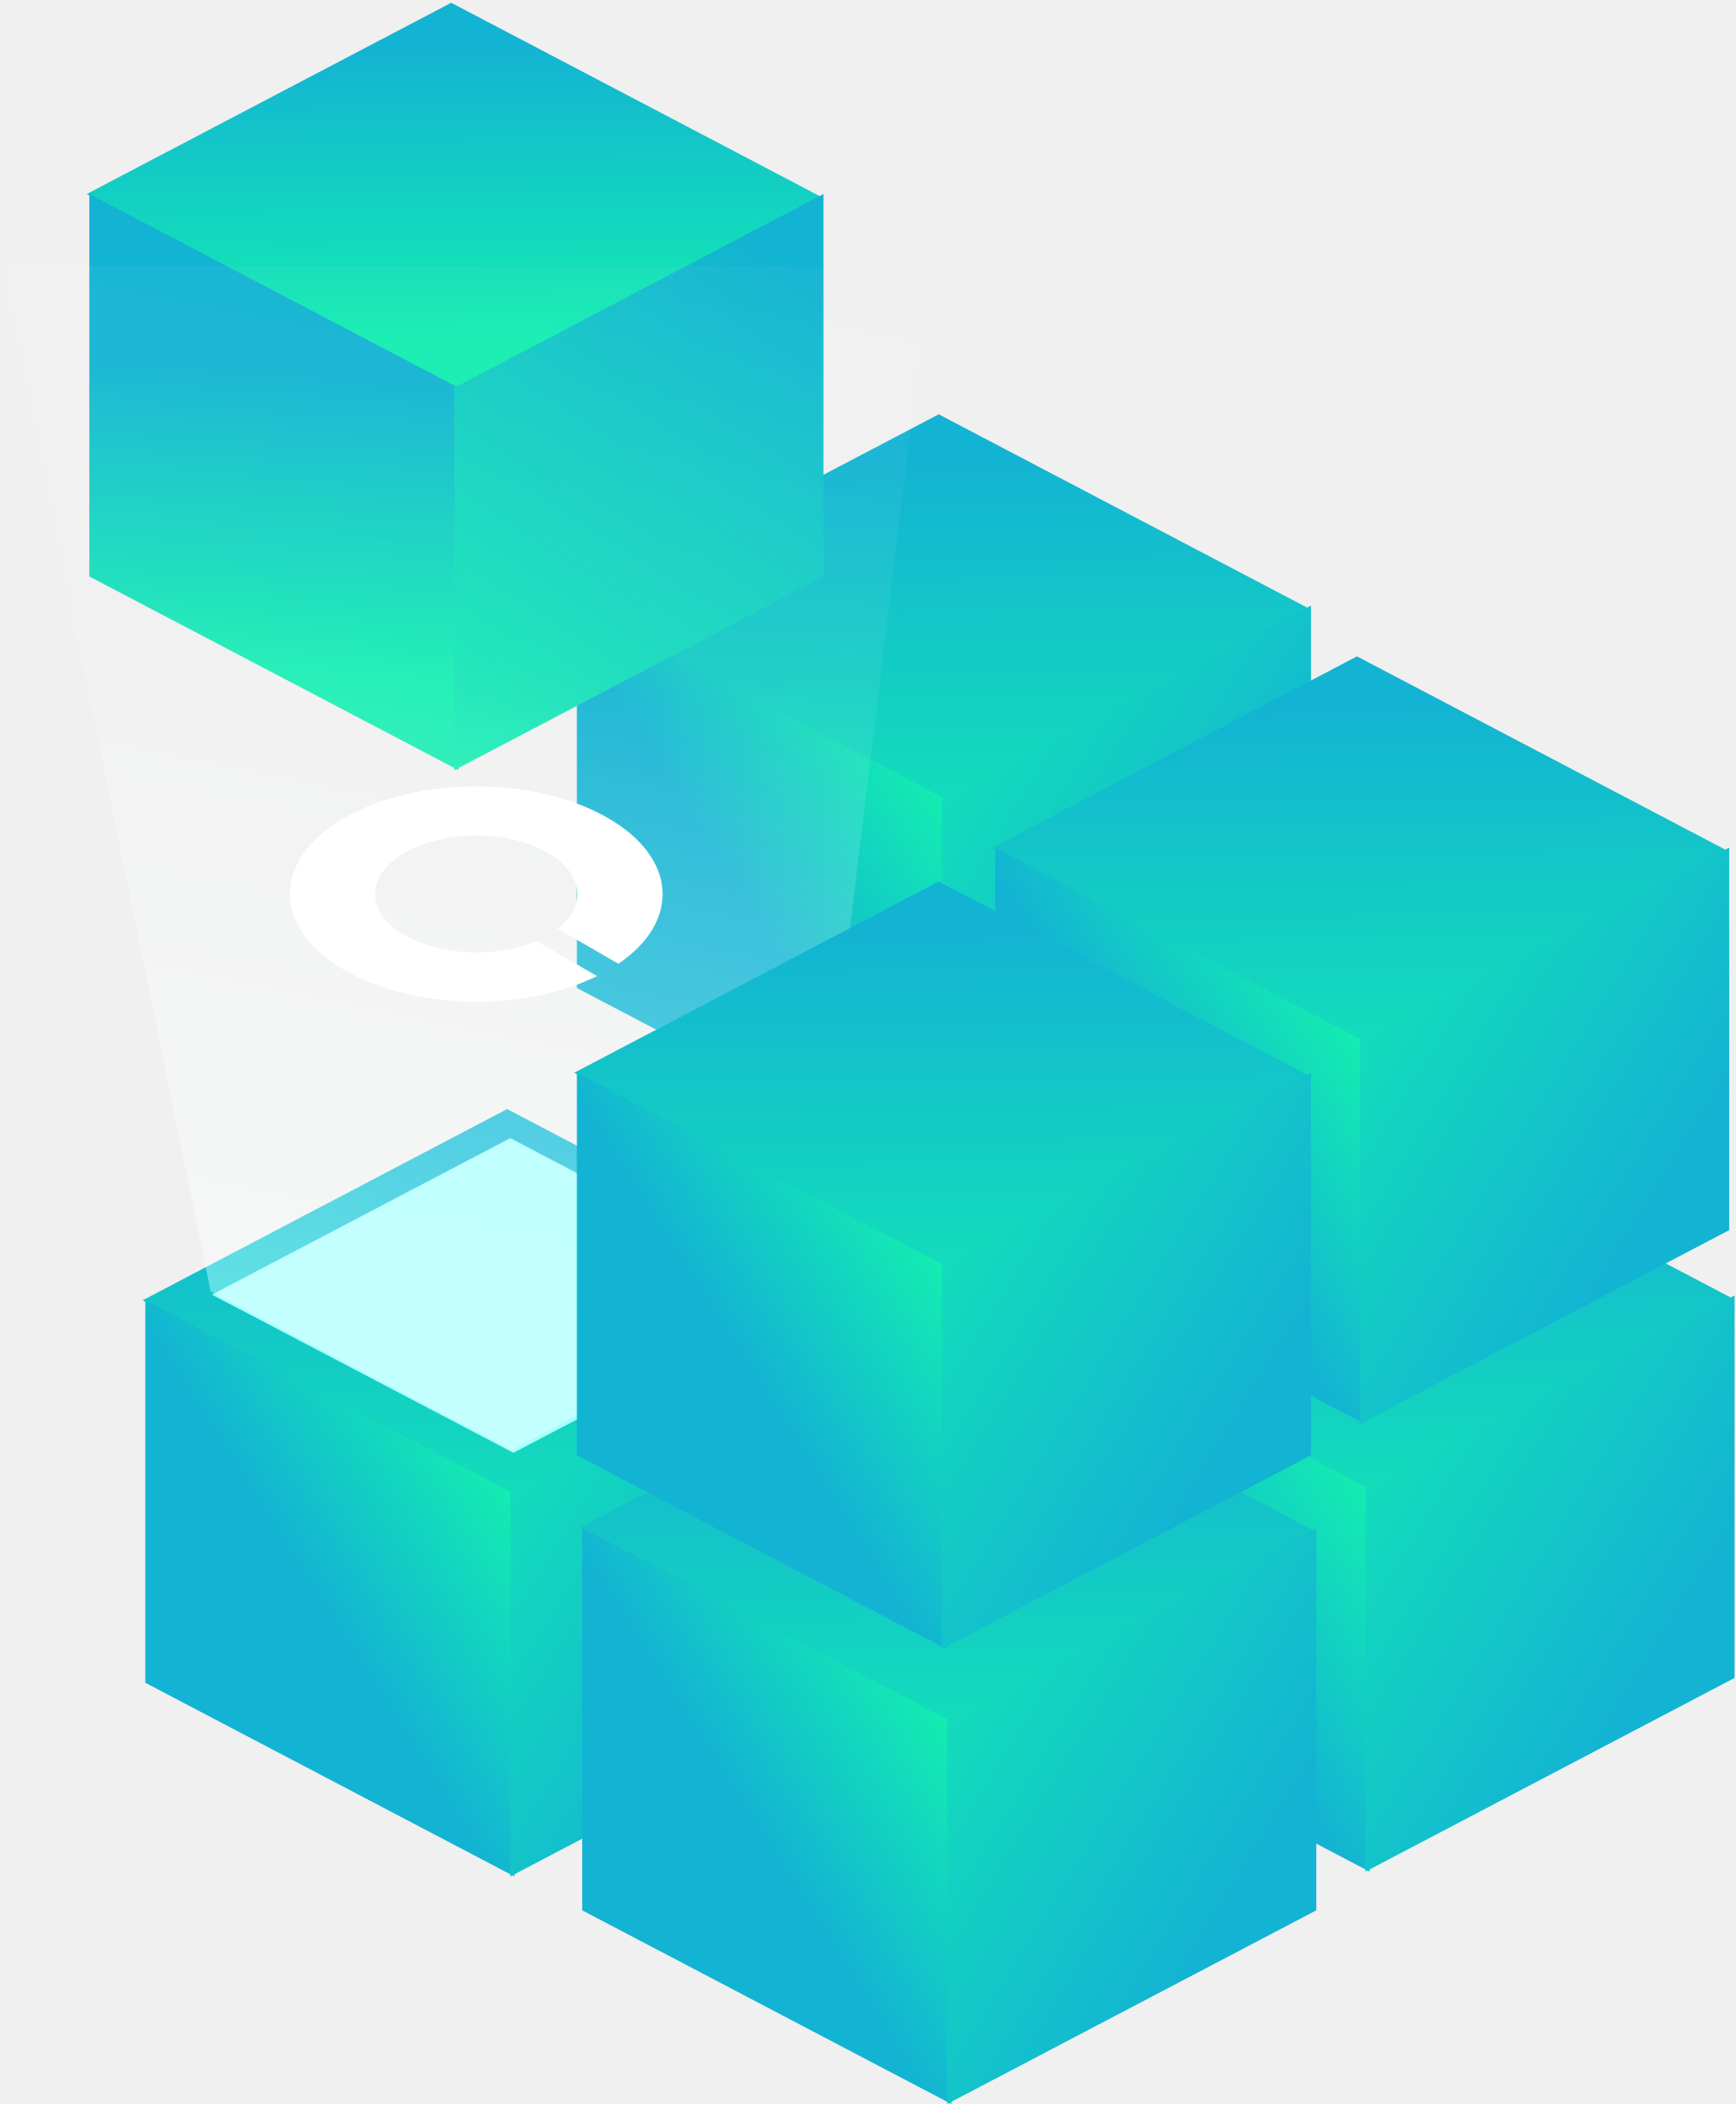
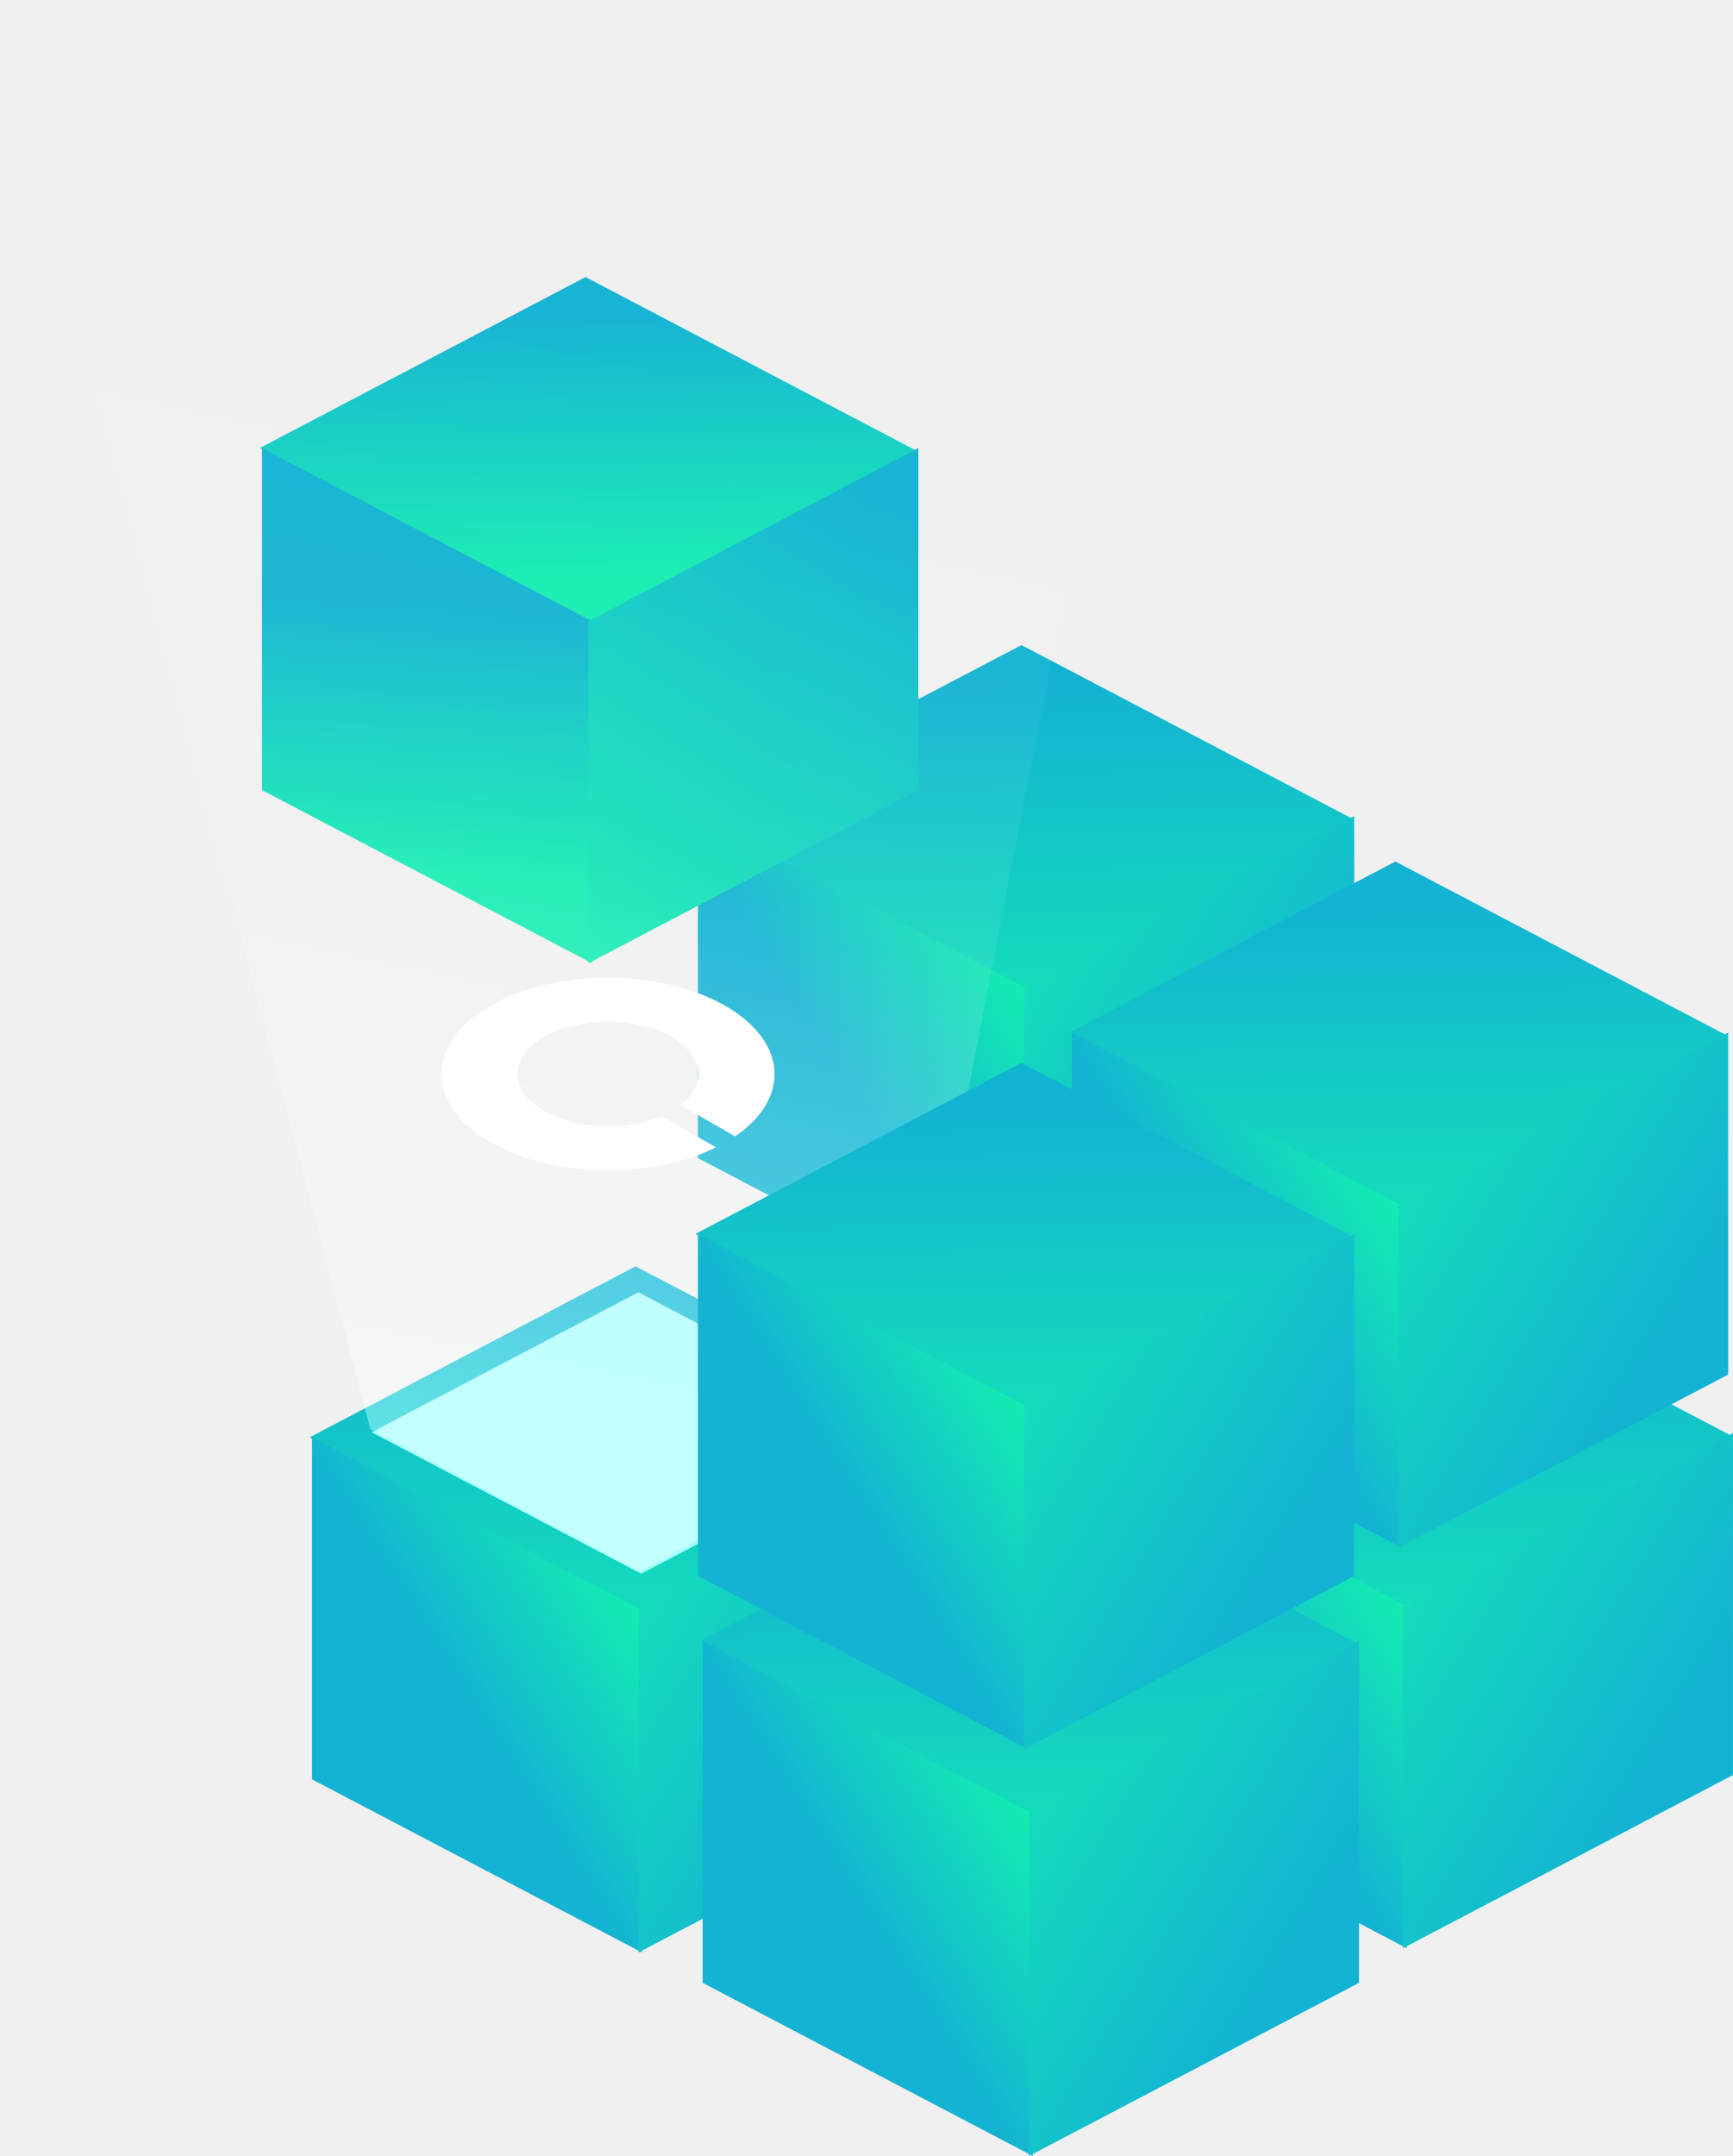
- <svg xmlns="http://www.w3.org/2000/svg" width="571" height="692" viewBox="0 0 571 692" fill="none">
-   <rect width="137.116" height="135.402" transform="matrix(0.885556 0.464533 -0.885556 0.464533 166.82 364.769)" fill="url(#paint0_linear_154_46)" />
-   <rect width="137.116" height="125.797" transform="matrix(0.885556 0.464533 0 1 47.7969 427.667)" fill="url(#paint1_linear_154_46)" />
-   <rect width="137.116" height="125.797" transform="matrix(0.885556 -0.464533 0 1 167.844 491.362)" fill="url(#paint2_linear_154_46)" />
-   <rect width="111.986" height="110.827" transform="matrix(0.885556 0.464533 -0.885556 0.464533 167.852 374.322)" fill="url(#paint3_linear_154_46)" />
-   <rect width="137.116" height="135.402" transform="matrix(0.885556 0.464533 -0.885556 0.464533 310.531 289.927)" fill="url(#paint4_linear_154_46)" />
-   <rect width="137.116" height="125.797" transform="matrix(0.885556 0.464533 0 1 191.508 352.825)" fill="url(#paint5_linear_154_46)" />
-   <rect width="137.116" height="125.797" transform="matrix(0.885556 -0.464533 0 1 311.555 416.521)" fill="url(#paint6_linear_154_46)" />
-   <rect width="137.116" height="135.402" transform="matrix(0.885556 0.464533 -0.885556 0.464533 308.781 136.264)" fill="url(#paint7_linear_154_46)" />
-   <rect width="137.116" height="125.797" transform="matrix(0.885556 0.464533 0 1 189.758 199.162)" fill="url(#paint8_linear_154_46)" />
-   <rect width="137.116" height="125.797" transform="matrix(0.885556 -0.464533 0 1 309.805 262.857)" fill="url(#paint9_linear_154_46)" />
-   <rect width="137.116" height="135.402" transform="matrix(0.885556 0.464533 -0.885556 0.464533 448.117 363.176)" fill="url(#paint10_linear_154_46)" />
-   <rect width="137.116" height="125.797" transform="matrix(0.885556 0.464533 0 1 329.094 426.074)" fill="url(#paint11_linear_154_46)" />
-   <rect width="137.116" height="125.797" transform="matrix(0.885556 -0.464533 0 1 449.141 489.77)" fill="url(#paint12_linear_154_46)" />
-   <rect width="137.116" height="135.402" transform="matrix(0.885556 0.464533 -0.885556 0.464533 148.422 0.912109)" fill="url(#paint13_linear_154_46)" />
-   <rect width="137.116" height="125.797" transform="matrix(0.885556 0.464533 0 1 29.3906 63.8105)" fill="url(#paint14_linear_154_46)" />
-   <rect width="137.116" height="125.797" transform="matrix(0.885556 -0.464533 0 1 149.445 127.505)" fill="url(#paint15_linear_154_46)" />
-   <rect width="137.116" height="135.402" transform="matrix(0.885556 0.464533 -0.885556 0.464533 310.531 439.609)" fill="url(#paint16_linear_154_46)" />
-   <rect width="137.116" height="125.797" transform="matrix(0.885556 0.464533 0 1 191.508 502.508)" fill="url(#paint17_linear_154_46)" />
-   <rect width="137.116" height="125.797" transform="matrix(0.885556 -0.464533 0 1 311.555 566.203)" fill="url(#paint18_linear_154_46)" />
-   <rect width="137.116" height="135.402" transform="matrix(0.885556 0.464533 -0.885556 0.464533 446.359 215.881)" fill="url(#paint19_linear_154_46)" />
-   <rect width="137.116" height="125.797" transform="matrix(0.885556 0.464533 0 1 327.336 278.779)" fill="url(#paint20_linear_154_46)" />
-   <rect width="137.116" height="125.797" transform="matrix(0.885556 -0.464533 0 1 447.383 342.475)" fill="url(#paint21_linear_154_46)" />
+ <svg xmlns="http://www.w3.org/2000/svg" fill="none" viewBox="0 0 637.56 793">
+   <rect width="137.116" height="135.402" transform="matrix(0.885556 0.464533 -0.885556 0.464533 233.82 465.769)" fill="url(#paint0_linear_149_5)" />
+   <rect width="137.116" height="125.797" transform="matrix(0.885556 0.464533 0 1 114.797 528.667)" fill="url(#paint1_linear_149_5)" />
+   <rect width="137.116" height="125.797" transform="matrix(0.885556 -0.464533 0 1 234.844 592.362)" fill="url(#paint2_linear_149_5)" />
+   <rect width="111.986" height="110.827" transform="matrix(0.885556 0.464533 -0.885556 0.464533 234.852 475.322)" fill="url(#paint3_linear_149_5)" />
+   <rect width="137.116" height="135.402" transform="matrix(0.885556 0.464533 -0.885556 0.464533 377.531 390.927)" fill="url(#paint4_linear_149_5)" />
+   <rect width="137.116" height="125.797" transform="matrix(0.885556 0.464533 0 1 258.508 453.825)" fill="url(#paint5_linear_149_5)" />
+   <rect width="137.116" height="125.797" transform="matrix(0.885556 -0.464533 0 1 378.555 517.521)" fill="url(#paint6_linear_149_5)" />
+   <rect width="137.116" height="135.402" transform="matrix(0.885556 0.464533 -0.885556 0.464533 375.781 237.264)" fill="url(#paint7_linear_149_5)" />
+   <rect width="137.116" height="125.797" transform="matrix(0.885556 0.464533 0 1 256.758 300.162)" fill="url(#paint8_linear_149_5)" />
+   <rect width="137.116" height="125.797" transform="matrix(0.885556 -0.464533 0 1 376.805 363.857)" fill="url(#paint9_linear_149_5)" />
+   <rect width="137.116" height="135.402" transform="matrix(0.885556 0.464533 -0.885556 0.464533 515.117 464.176)" fill="url(#paint10_linear_149_5)" />
+   <rect width="137.116" height="125.797" transform="matrix(0.885556 0.464533 0 1 396.094 527.074)" fill="url(#paint11_linear_149_5)" />
+   <rect width="137.116" height="125.797" transform="matrix(0.885556 -0.464533 0 1 516.141 590.77)" fill="url(#paint12_linear_149_5)" />
+   <rect width="137.116" height="135.402" transform="matrix(0.885556 0.464533 -0.885556 0.464533 215.422 101.912)" fill="url(#paint13_linear_149_5)" />
+   <rect width="137.116" height="125.797" transform="matrix(0.885556 0.464533 0 1 96.3906 164.811)" fill="url(#paint14_linear_149_5)" />
+   <rect width="137.116" height="125.797" transform="matrix(0.885556 -0.464533 0 1 216.445 228.505)" fill="url(#paint15_linear_149_5)" />
+   <rect width="137.116" height="135.402" transform="matrix(0.885556 0.464533 -0.885556 0.464533 377.531 540.609)" fill="url(#paint16_linear_149_5)" />
+   <rect width="137.116" height="125.797" transform="matrix(0.885556 0.464533 0 1 258.508 603.508)" fill="url(#paint17_linear_149_5)" />
+   <rect width="137.116" height="125.797" transform="matrix(0.885556 -0.464533 0 1 378.555 667.203)" fill="url(#paint18_linear_149_5)" />
+   <rect width="137.116" height="135.402" transform="matrix(0.885556 0.464533 -0.885556 0.464533 513.359 316.881)" fill="url(#paint19_linear_149_5)" />
+   <rect width="137.116" height="125.797" transform="matrix(0.885556 0.464533 0 1 394.336 379.779)" fill="url(#paint20_linear_149_5)" />
+   <rect width="137.116" height="125.797" transform="matrix(0.885556 -0.464533 0 1 514.383 443.475)" fill="url(#paint21_linear_149_5)" />
  <g style="mix-blend-mode:screen">
-     <path fill-rule="evenodd" clip-rule="evenodd" d="M203.413 316.973C223.896 303.081 222.743 282.187 199.973 269.041C176.02 255.211 137.215 255.193 113.3 269C89.386 282.807 89.417 305.211 113.371 319.041C136.14 332.187 172.329 332.853 196.392 321.027L176.439 309.508C163.427 315.059 144.976 314.425 133.171 307.609C120.17 300.103 120.153 287.944 133.133 280.45C146.112 272.957 167.173 272.966 180.173 280.472C191.978 287.288 193.078 297.941 183.461 305.454L203.413 316.973Z" fill="white" />
+     <path fill-rule="evenodd" clip-rule="evenodd" d="M270.413 417.973C290.896 404.081 289.743 383.187 266.973 370.041C243.02 356.211 204.215 356.193 180.3 370C156.386 383.807 156.417 406.211 180.371 420.041C203.14 433.187 239.329 433.853 263.392 422.027L243.439 410.508C230.427 416.059 211.976 415.425 200.171 408.609C187.17 401.103 187.153 388.944 200.133 381.45C213.112 373.957 234.173 373.966 247.173 381.472C258.978 388.288 260.078 398.941 250.461 406.454L270.413 417.973Z" fill="white" />
  </g>
  <g style="mix-blend-mode:screen">
-     <path d="M0.5 87.5H306L265.118 424.668L168.287 477.03L69.265 424.668L0.5 87.5Z" fill="url(#paint22_linear_154_46)" />
+     <path d="M0 6.954L433.769 0L332.118 525.668L235.287 578.03L136.265 525.668L0 6.954Z" fill="url(#paint22_linear_149_5)" />
  </g>
-   <rect width="137.116" height="135.402" transform="matrix(0.885556 0.464533 -0.885556 0.464533 308.781 289.927)" fill="url(#paint23_linear_154_46)" />
-   <rect width="137.116" height="125.797" transform="matrix(0.885556 0.464533 0 1 189.758 352.825)" fill="url(#paint24_linear_154_46)" />
-   <rect width="137.116" height="125.797" transform="matrix(0.885556 -0.464533 0 1 309.805 416.521)" fill="url(#paint25_linear_154_46)" />
+   <rect width="137.116" height="135.402" transform="matrix(0.885556 0.464533 -0.885556 0.464533 375.781 390.927)" fill="url(#paint23_linear_149_5)" />
+   <rect width="137.116" height="125.797" transform="matrix(0.885556 0.464533 0 1 256.758 453.825)" fill="url(#paint24_linear_149_5)" />
+   <rect width="137.116" height="125.797" transform="matrix(0.885556 -0.464533 0 1 376.805 517.521)" fill="url(#paint25_linear_149_5)" />
  <defs>
-     <linearGradient id="paint0_linear_154_46" x1="187.119" y1="183.697" x2="13.897" y2="17.037" gradientUnits="userSpaceOnUse">
+     <linearGradient id="paint0_linear_149_5" x1="187.119" y1="183.697" x2="13.897" y2="17.037" gradientUnits="userSpaceOnUse">
      <stop stop-color="#13EDB1" />
      <stop offset="1" stop-color="#13B3D3" />
    </linearGradient>
-     <linearGradient id="paint1_linear_154_46" x1="136.303" y1="-2.91329e-06" x2="10.758" y2="135.043" gradientUnits="userSpaceOnUse">
+     <linearGradient id="paint1_linear_149_5" x1="136.303" y1="-2.91329e-06" x2="10.758" y2="135.043" gradientUnits="userSpaceOnUse">
      <stop stop-color="#13EDB1" />
      <stop offset="0.546" stop-color="#13B3D3" />
    </linearGradient>
-     <linearGradient id="paint2_linear_154_46" x1="-49.619" y1="-45.246" x2="173.175" y2="184.21" gradientUnits="userSpaceOnUse">
+     <linearGradient id="paint2_linear_149_5" x1="-49.619" y1="-45.246" x2="173.175" y2="184.21" gradientUnits="userSpaceOnUse">
      <stop stop-color="#13EDB1" />
      <stop offset="0.691" stop-color="#13B3D3" />
    </linearGradient>
-     <linearGradient id="paint3_linear_154_46" x1="152.825" y1="150.357" x2="11.055" y2="14.252" gradientUnits="userSpaceOnUse">
+     <linearGradient id="paint3_linear_149_5" x1="152.825" y1="150.357" x2="11.055" y2="14.252" gradientUnits="userSpaceOnUse">
      <stop offset="1" stop-color="#A7FFFE" />
    </linearGradient>
-     <linearGradient id="paint4_linear_154_46" x1="187.119" y1="183.697" x2="13.897" y2="17.037" gradientUnits="userSpaceOnUse">
+     <linearGradient id="paint4_linear_149_5" x1="187.119" y1="183.697" x2="13.897" y2="17.037" gradientUnits="userSpaceOnUse">
      <stop stop-color="#13EDB1" />
      <stop offset="1" stop-color="#13B3D3" />
    </linearGradient>
-     <linearGradient id="paint5_linear_154_46" x1="136.303" y1="-2.91329e-06" x2="10.758" y2="135.043" gradientUnits="userSpaceOnUse">
+     <linearGradient id="paint5_linear_149_5" x1="136.303" y1="-2.91329e-06" x2="10.758" y2="135.043" gradientUnits="userSpaceOnUse">
      <stop stop-color="#13EDB1" />
      <stop offset="0.546" stop-color="#13B3D3" />
    </linearGradient>
-     <linearGradient id="paint6_linear_154_46" x1="-49.619" y1="-45.246" x2="173.175" y2="184.21" gradientUnits="userSpaceOnUse">
+     <linearGradient id="paint6_linear_149_5" x1="-49.619" y1="-45.246" x2="173.175" y2="184.21" gradientUnits="userSpaceOnUse">
      <stop stop-color="#13EDB1" />
      <stop offset="0.691" stop-color="#13B3D3" />
    </linearGradient>
-     <linearGradient id="paint7_linear_154_46" x1="187.119" y1="183.697" x2="13.897" y2="17.037" gradientUnits="userSpaceOnUse">
+     <linearGradient id="paint7_linear_149_5" x1="187.119" y1="183.697" x2="13.897" y2="17.037" gradientUnits="userSpaceOnUse">
      <stop stop-color="#13EDB1" />
      <stop offset="1" stop-color="#13B3D3" />
    </linearGradient>
-     <linearGradient id="paint8_linear_154_46" x1="136.303" y1="-2.91329e-06" x2="10.758" y2="135.043" gradientUnits="userSpaceOnUse">
+     <linearGradient id="paint8_linear_149_5" x1="136.303" y1="-2.91329e-06" x2="10.758" y2="135.043" gradientUnits="userSpaceOnUse">
      <stop stop-color="#13EDB1" />
      <stop offset="0.546" stop-color="#13B3D3" />
    </linearGradient>
-     <linearGradient id="paint9_linear_154_46" x1="-49.619" y1="-45.246" x2="173.175" y2="184.21" gradientUnits="userSpaceOnUse">
+     <linearGradient id="paint9_linear_149_5" x1="-49.619" y1="-45.246" x2="173.175" y2="184.21" gradientUnits="userSpaceOnUse">
      <stop stop-color="#13EDB1" />
      <stop offset="0.691" stop-color="#13B3D3" />
    </linearGradient>
-     <linearGradient id="paint10_linear_154_46" x1="187.119" y1="183.697" x2="13.897" y2="17.037" gradientUnits="userSpaceOnUse">
+     <linearGradient id="paint10_linear_149_5" x1="187.119" y1="183.697" x2="13.897" y2="17.037" gradientUnits="userSpaceOnUse">
      <stop stop-color="#13EDB1" />
      <stop offset="1" stop-color="#13B3D3" />
    </linearGradient>
-     <linearGradient id="paint11_linear_154_46" x1="136.303" y1="-2.91329e-06" x2="10.758" y2="135.043" gradientUnits="userSpaceOnUse">
+     <linearGradient id="paint11_linear_149_5" x1="136.303" y1="-2.91329e-06" x2="10.758" y2="135.043" gradientUnits="userSpaceOnUse">
      <stop stop-color="#13EDB1" />
      <stop offset="0.546" stop-color="#13B3D3" />
    </linearGradient>
-     <linearGradient id="paint12_linear_154_46" x1="-49.619" y1="-45.246" x2="173.175" y2="184.21" gradientUnits="userSpaceOnUse">
+     <linearGradient id="paint12_linear_149_5" x1="-49.619" y1="-45.246" x2="173.175" y2="184.21" gradientUnits="userSpaceOnUse">
      <stop stop-color="#13EDB1" />
      <stop offset="0.691" stop-color="#13B3D3" />
    </linearGradient>
-     <linearGradient id="paint13_linear_154_46" x1="187.119" y1="183.697" x2="13.897" y2="17.037" gradientUnits="userSpaceOnUse">
+     <linearGradient id="paint13_linear_149_5" x1="187.119" y1="183.697" x2="13.897" y2="17.037" gradientUnits="userSpaceOnUse">
      <stop offset="0.393" stop-color="#13EDB1" />
      <stop offset="1" stop-color="#13B3D3" />
    </linearGradient>
-     <linearGradient id="paint14_linear_154_46" x1="102.371" y1="110.605" x2="59.197" y2="5.178" gradientUnits="userSpaceOnUse">
+     <linearGradient id="paint14_linear_149_5" x1="102.371" y1="110.605" x2="59.197" y2="5.178" gradientUnits="userSpaceOnUse">
      <stop stop-color="#13EDB1" />
      <stop offset="0.808" stop-color="#13B3D3" />
    </linearGradient>
-     <linearGradient id="paint15_linear_154_46" x1="-9.885" y1="115.302" x2="123.744" y2="-13.612" gradientUnits="userSpaceOnUse">
+     <linearGradient id="paint15_linear_149_5" x1="-9.885" y1="115.302" x2="123.744" y2="-13.612" gradientUnits="userSpaceOnUse">
      <stop stop-color="#13EDB1" />
      <stop offset="0.893" stop-color="#13B3D3" />
    </linearGradient>
-     <linearGradient id="paint16_linear_154_46" x1="187.119" y1="183.697" x2="13.897" y2="17.037" gradientUnits="userSpaceOnUse">
+     <linearGradient id="paint16_linear_149_5" x1="187.119" y1="183.697" x2="13.897" y2="17.037" gradientUnits="userSpaceOnUse">
      <stop stop-color="#13EDB1" />
      <stop offset="1" stop-color="#13B3D3" />
    </linearGradient>
-     <linearGradient id="paint17_linear_154_46" x1="136.303" y1="-2.91329e-06" x2="10.758" y2="135.043" gradientUnits="userSpaceOnUse">
+     <linearGradient id="paint17_linear_149_5" x1="136.303" y1="-2.91329e-06" x2="10.758" y2="135.043" gradientUnits="userSpaceOnUse">
      <stop stop-color="#13EDB1" />
      <stop offset="0.546" stop-color="#13B3D3" />
    </linearGradient>
-     <linearGradient id="paint18_linear_154_46" x1="-49.619" y1="-45.246" x2="173.175" y2="184.21" gradientUnits="userSpaceOnUse">
+     <linearGradient id="paint18_linear_149_5" x1="-49.619" y1="-45.246" x2="173.175" y2="184.21" gradientUnits="userSpaceOnUse">
      <stop stop-color="#13EDB1" />
      <stop offset="0.691" stop-color="#13B3D3" />
    </linearGradient>
-     <linearGradient id="paint19_linear_154_46" x1="187.119" y1="183.697" x2="13.897" y2="17.037" gradientUnits="userSpaceOnUse">
+     <linearGradient id="paint19_linear_149_5" x1="187.119" y1="183.697" x2="13.897" y2="17.037" gradientUnits="userSpaceOnUse">
      <stop stop-color="#13EDB1" />
      <stop offset="1" stop-color="#13B3D3" />
    </linearGradient>
-     <linearGradient id="paint20_linear_154_46" x1="136.303" y1="-2.91329e-06" x2="10.758" y2="135.043" gradientUnits="userSpaceOnUse">
+     <linearGradient id="paint20_linear_149_5" x1="136.303" y1="-2.91329e-06" x2="10.758" y2="135.043" gradientUnits="userSpaceOnUse">
      <stop stop-color="#13EDB1" />
      <stop offset="0.546" stop-color="#13B3D3" />
    </linearGradient>
-     <linearGradient id="paint21_linear_154_46" x1="-49.619" y1="-45.246" x2="173.175" y2="184.21" gradientUnits="userSpaceOnUse">
+     <linearGradient id="paint21_linear_149_5" x1="-49.619" y1="-45.246" x2="173.175" y2="184.21" gradientUnits="userSpaceOnUse">
      <stop stop-color="#13EDB1" />
      <stop offset="0.691" stop-color="#13B3D3" />
    </linearGradient>
-     <linearGradient id="paint22_linear_154_46" x1="81.734" y1="424.668" x2="198.18" y2="-143.215" gradientUnits="userSpaceOnUse">
+     <linearGradient id="paint22_linear_149_5" x1="148.734" y1="525.668" x2="265.18" y2="-42.215" gradientUnits="userSpaceOnUse">
      <stop stop-color="#A8FFFE" stop-opacity="0.49" />
      <stop offset="0.381" stop-color="#F9FFFF" stop-opacity="0.064" />
      <stop offset="0.846" stop-color="white" stop-opacity="0" />
    </linearGradient>
-     <linearGradient id="paint23_linear_154_46" x1="187.119" y1="183.697" x2="13.897" y2="17.037" gradientUnits="userSpaceOnUse">
+     <linearGradient id="paint23_linear_149_5" x1="187.119" y1="183.697" x2="13.897" y2="17.037" gradientUnits="userSpaceOnUse">
      <stop stop-color="#13EDB1" />
      <stop offset="1" stop-color="#13B3D3" />
    </linearGradient>
-     <linearGradient id="paint24_linear_154_46" x1="136.303" y1="-2.91329e-06" x2="10.758" y2="135.043" gradientUnits="userSpaceOnUse">
+     <linearGradient id="paint24_linear_149_5" x1="136.303" y1="-2.91329e-06" x2="10.758" y2="135.043" gradientUnits="userSpaceOnUse">
      <stop stop-color="#13EDB1" />
      <stop offset="0.546" stop-color="#13B3D3" />
    </linearGradient>
-     <linearGradient id="paint25_linear_154_46" x1="-49.619" y1="-45.246" x2="173.175" y2="184.21" gradientUnits="userSpaceOnUse">
+     <linearGradient id="paint25_linear_149_5" x1="-49.619" y1="-45.246" x2="173.175" y2="184.21" gradientUnits="userSpaceOnUse">
      <stop stop-color="#13EDB1" />
      <stop offset="0.691" stop-color="#13B3D3" />
    </linearGradient>
  </defs>
</svg>
